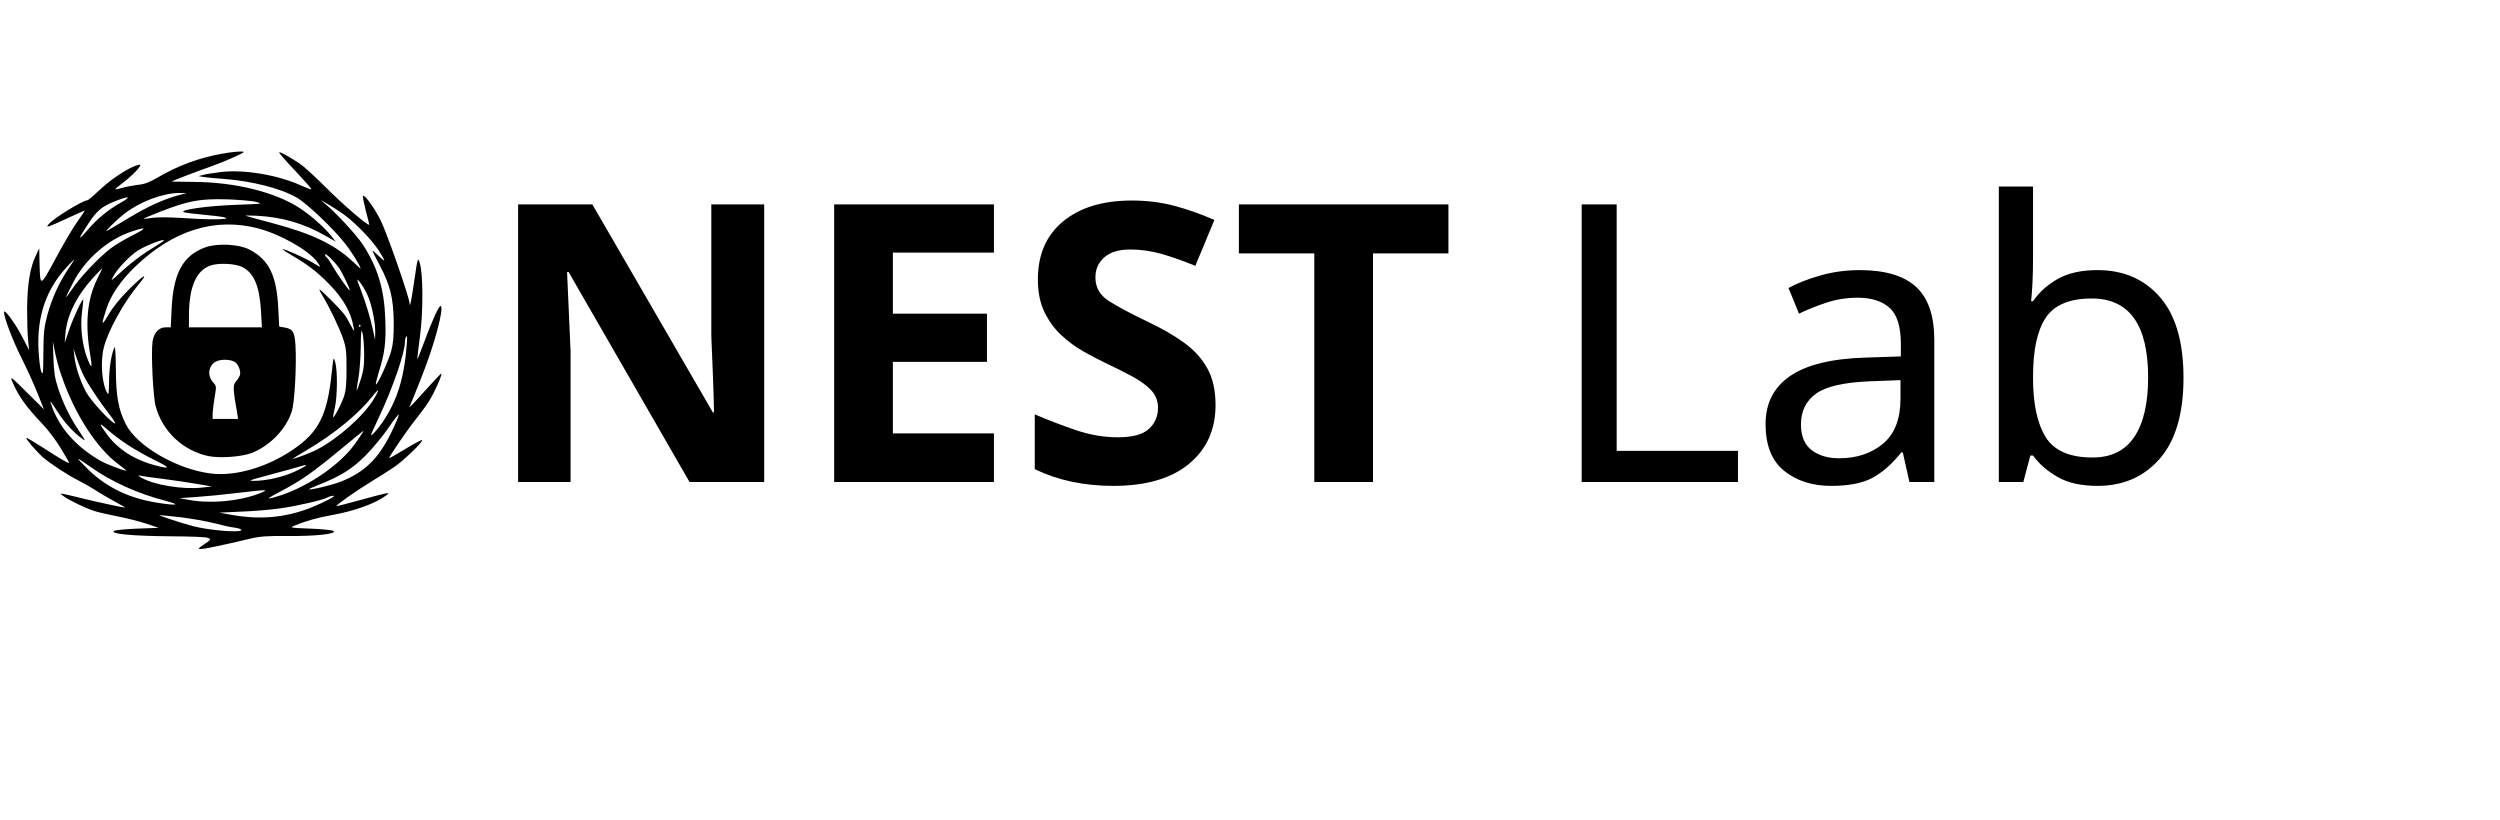
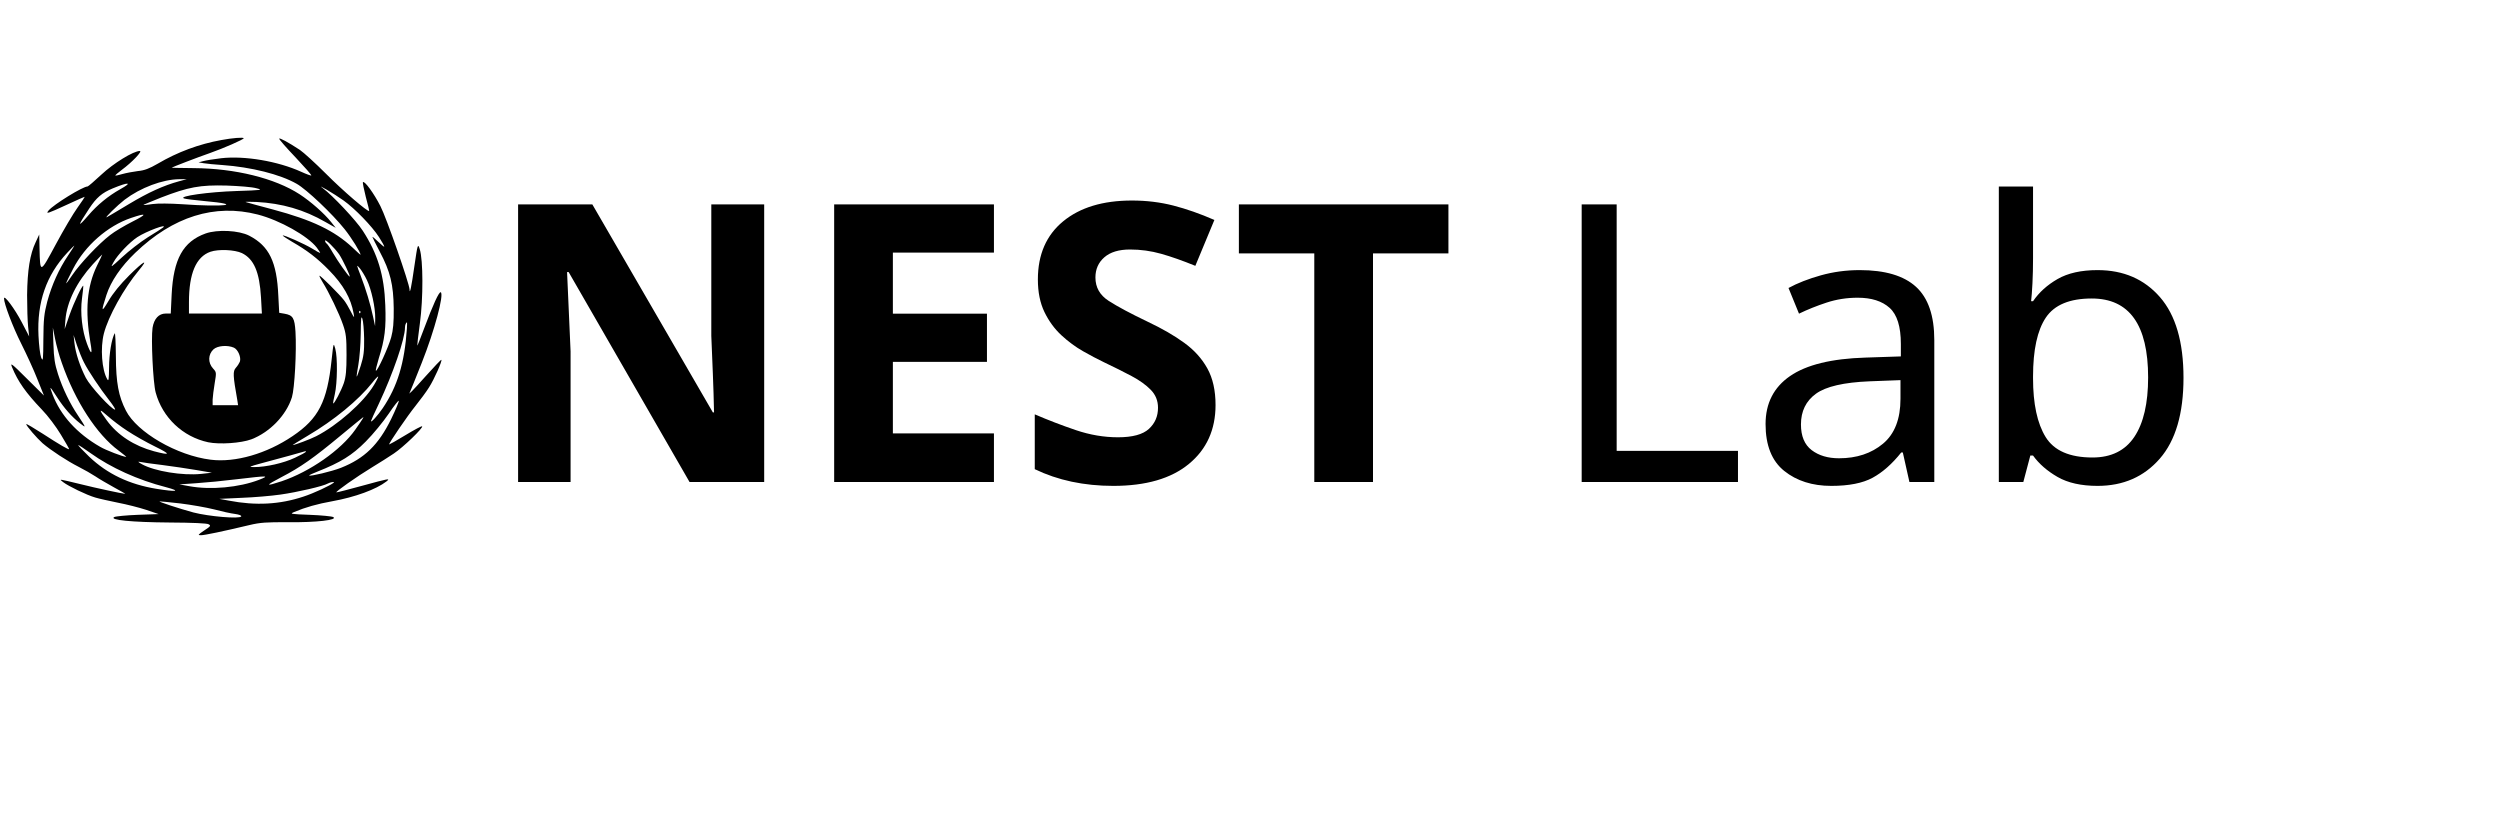
- <svg xmlns="http://www.w3.org/2000/svg" width="2360" height="774" xml:space="preserve" overflow="hidden">
-   <g transform="translate(-1292 -770)">
+ <svg xmlns="http://www.w3.org/2000/svg" width="2360" height="775" xml:space="preserve" overflow="hidden">
+   <g transform="translate(-1292 -783)">
    <g>
      <g>
        <g>
          <g>
            <path d="M207.73 378.629C186.803 374.862 166.435 367.329 147.741 356.307 139.789 351.704 135.185 349.89 128.907 349.332 124.442 348.774 117.886 347.518 114.398 346.542 111.05 345.565 107.98 344.868 107.701 345.147 107.562 345.426 110.352 347.937 113.979 350.587 123.466 357.563 133.65 368.305 130.86 368.305 124.861 368.305 106.027 356.726 94.588 345.984 88.031 339.845 82.171 334.823 81.613 334.823 77.149 334.823 49.526 317.803 44.783 312.083 41.853 308.456 43.806 309.153 61.663 317.384 70.731 321.569 78.404 325.057 78.823 325.057 79.102 325.057 76.172 320.453 72.126 314.873 68.081 309.293 58.873 293.668 51.618 280.135 36.691 252.373 36.831 252.373 36.273 276.229L35.993 289.482 32.645 282.228C27.204 270.788 24.833 255.581 24.554 232.283 24.554 220.844 24.972 207.311 25.53 202.289L26.507 193.221 19.531 206.614C12.835 219.448 2.93 232.702 2.79 229.214 2.651 224.471 11.021 202.289 18.973 186.524 23.856 176.759 30.832 161.692 34.18 153.042L40.458 137.417 24.275 153.46C9.626 168.109 8.371 168.946 10.463 163.924 15.904 150.67 23.438 139.928 38.505 124.163 44.085 118.444 52.037 107.841 56.362 100.586 60.687 93.471 64.174 87.333 64.174 86.914 64.174 85.798 54.688 91.379 39.481 101.284 30.832 106.864 23.717 111.05 23.717 110.492 23.717 108.817 33.761 97.238 39.063 92.495 46.875 85.798 62.361 75.614 73.103 70.173 78.544 67.383 85.659 63.337 89.007 61.105 92.216 58.873 100.168 54.269 106.446 50.782 112.724 47.433 117.467 44.643 117.048 44.643 115.095 44.643 89.007 50.223 75.196 53.711 53.293 59.013 54.548 58.873 58.594 55.664 63.477 51.898 80.636 43.527 88.868 41.155 92.495 40.039 102.121 37.947 110.213 36.273 118.304 34.738 130.302 31.669 136.719 29.576L148.578 25.53 128.907 24.833C118.165 24.414 108.12 23.438 106.725 22.74 101.702 19.95 123.187 17.857 158.901 17.578 180.665 17.439 194.197 16.881 195.732 15.904 198.104 14.649 197.545 13.951 191.547 10.045 185.548 5.999 185.269 5.58 188.477 5.58 191.965 5.58 209.264 9.208 234.376 15.207 244.281 17.578 250.42 17.997 270.648 17.857 297.016 17.578 318.082 19.95 313.199 22.74 311.804 23.438 301.899 24.414 291.156 24.833 272.741 25.53 272.044 25.67 276.368 27.483 286.971 31.948 298.271 35.156 312.362 37.668 333.986 41.574 353.657 48.828 363.422 56.362 367.468 59.571 365.654 59.152 340.682 52.316 328.126 48.828 317.105 46.038 316.268 46.038 314.315 46.038 335.66 61.105 350.169 69.894 356.586 73.8 365.654 79.52 370.398 82.729 379.187 88.589 398.439 107.143 397.044 108.399 396.626 108.817 389.511 105.051 381.28 100.028 373.048 95.006 366.073 91.1 365.934 91.239 365.236 91.937 383.233 118.304 390.766 127.651 395.091 133.092 400.95 140.905 403.601 145.229 408.484 152.902 416.157 170.202 415.18 171.178 414.901 171.457 408.205 164.482 400.253 155.553 387.418 141.184 383.512 137.277 385.465 140.486 385.883 141.184 390.906 153.74 396.765 168.528 408.763 198.801 417.831 232.841 414.622 234.934 413.088 235.911 407.228 223.076 398.858 200.615 395.51 191.686 392.719 184.432 392.44 184.571 392.301 184.85 393.417 194.337 394.951 205.777 398.16 229.354 398.021 265.487 394.812 275.531 392.998 281.112 392.859 280.972 389.79 259.906 386.86 239.259 385.325 232.423 385.186 237.585 384.907 243.444 363.422 305.247 357.702 316.268 351.704 328.126 342.775 340.403 341.24 338.869 340.822 338.45 342.077 332.312 343.891 325.057 345.844 317.942 347.239 311.943 347.1 311.664 345.844 310.548 322.128 330.917 306.363 346.821 296.318 356.865 285.297 366.91 281.809 369.282 271.067 376.397 262.278 381.14 262.278 379.884 262.278 379.047 269.253 371.095 277.763 362.167 286.274 353.099 292.97 345.565 292.551 345.147 292.272 344.868 287.948 346.402 283.065 348.634 261.022 358.679 229.633 363.98 207.59 361.469 200.475 360.632 192.802 359.377 190.431 358.679L186.245 357.563 191.128 356.726C193.779 356.307 201.591 355.47 208.567 355.052 235.911 353.099 263.115 346.263 278.74 337.334 288.087 332.033 312.222 309.153 323.941 294.505 330.498 286.274 339.008 272.602 339.008 270.23 339.008 270.09 335.52 273.16 331.335 277.205 314.315 293.11 293.389 303.154 256.419 313.059 243.863 316.408 232.423 319.477 230.888 320.035 229.354 320.453 233.957 320.453 240.933 320.174 264.789 318.919 285.716 312.92 305.944 301.201L315.571 295.76 311.246 301.201C304.689 309.432 291.993 320.593 281.53 327.429 258.093 342.635 220.704 351.843 181.781 352.122 170.202 352.262 160.715 352.401 160.854 352.541 161.552 353.099 185.269 362.306 196.987 366.352 209.683 370.816 228.796 379.187 228.796 380.303 228.796 381.419 218.053 380.582 207.73 378.629ZM167.83 339.706C153.181 335.66 139.231 329.382 120.397 318.082 109.794 311.664 100.586 306.223 99.749 305.805 96.82 304.41 109.794 317.105 116.49 322.267 131.557 333.707 152.344 341.519 168.109 341.659L175.084 341.659 167.83 339.706ZM112.305 332.172C101.144 325.894 90.542 317.245 82.171 307.339 71.708 295.202 71.987 297.155 83.148 314.036 89.984 324.36 95.006 328.684 105.33 333.009 120.536 339.287 124.442 338.869 112.305 332.172ZM240.654 333.149C247.35 331.475 246.513 331.335 221.82 330.498 195.732 329.661 166.853 325.615 172.434 323.523 173.829 322.965 182.757 321.848 191.965 321.011 229.493 317.663 211.078 315.152 170.202 318.082 159.459 318.779 147.741 318.919 142.997 318.221 138.393 317.524 134.487 317.105 134.208 317.384 134.069 317.524 141.602 320.593 150.949 324.36 176.619 334.265 187.501 336.357 212.752 335.66 224.331 335.241 236.887 334.265 240.654 333.149ZM322.965 321.569C333.707 313.896 349.75 297.295 356.307 287.111 359.098 282.786 361.33 278.74 361.33 278.042 361.33 277.484 358.819 279.577 355.749 282.507 352.68 285.436 350.169 287.669 350.169 287.111 350.169 286.692 353.378 280.414 357.144 273.16 367.05 254.465 369.979 242.189 370.258 219.728 370.398 206.335 369.7 199.22 367.887 192.523 365.375 183.176 354.633 159.738 353.378 160.854 353.099 161.273 354.354 166.435 356.168 172.573 361.888 190.57 363.143 201.452 362.306 222.657 361.33 251.117 355.052 271.486 341.101 292.97 334.683 302.875 312.641 326.313 303.433 333.149 296.179 338.45 314.175 327.847 322.965 321.569ZM242.049 308.316C262.975 302.875 289.203 288.087 297.713 277.066 299.806 274.276 301.201 272.044 300.783 272.044 300.364 272.044 297.016 273.857 293.249 276.229 286.134 280.554 266.463 289.343 265.626 288.506 265.347 288.227 269.393 285.576 274.555 282.507 288.645 274.415 298.132 267.161 309.293 255.721 322.686 242.049 329.94 229.214 332.451 214.845 333.288 210.241 333.149 210.241 329.661 216.937 327.708 220.844 324.918 225.447 323.383 227.401 319.477 232.562 300.922 251.117 300.225 250.559 299.945 250.28 301.341 247.49 303.154 244.56 309.014 235.213 318.919 214.705 322.407 204.381 325.336 196.011 325.755 191.965 325.755 175.782 325.755 161.133 325.197 155.274 323.244 149.275 320.732 142.021 314.036 129.186 313.199 130.023 312.92 130.302 313.617 134.208 314.733 138.812 317.105 149.136 317.384 173.689 315.152 181.641 313.478 187.64 313.478 187.501 311.664 170.899 307.479 131.557 299.387 115.653 274.973 99.191 250.559 82.59 220.844 73.94 197.685 76.87 165.877 80.776 128.209 102.679 117.746 123.187 110.771 136.859 108.399 149.275 108.259 174.666 108.12 187.501 107.701 197.127 107.143 196.15 104.214 190.989 101.842 176.48 101.842 163.924 101.702 152.623 101.423 150.531 100.168 152.763 95.006 161.552 93.471 182.339 96.959 196.011 101.144 212.194 115.653 238.422 130.023 255.721 139.51 267.161 134.766 264.65 120.955 250.978 112.166 242.189 105.609 234.097 101.284 226.703 94.448 215.124 94.169 216.24 99.331 232.283 103.516 245.258 113.003 259.209 126.535 272.183 162.11 306.363 201.452 318.779 242.049 308.316ZM123.884 301.62C116.49 297.853 107.004 292.272 102.819 288.924 92.076 280.693 74.359 261.859 67.244 251.257 64.035 246.374 61.384 242.886 61.384 243.444 61.384 244.002 64.314 250.141 67.941 257.116 79.241 279.019 100.447 297.574 122.629 305.107 137.696 310.269 138.114 308.735 123.884 301.62ZM152.763 296.039C151.926 295.342 145.508 291.156 138.393 286.832 131.278 282.367 120.397 273.857 114.119 267.998 103.237 257.953 102.819 257.674 106.027 263.254 109.794 270.23 121.094 282.088 128.488 286.971 136.998 292.551 157.646 300.225 152.763 296.039ZM318.779 270.788C321.988 266.045 329.801 249.722 328.684 249.722 327.708 249.722 317.105 264.789 312.78 272.323 310.269 276.787 307.618 280.693 306.781 281.112 306.084 281.67 305.526 282.646 305.526 283.623 305.526 285.576 314.315 277.066 318.779 270.788ZM63.198 269.672C54.548 256.837 47.852 241.91 43.527 226.005 40.597 214.566 40.039 209.683 39.9 190.71 39.76 170.76 39.621 169.086 37.807 173.271 36.831 175.782 35.714 185.129 35.296 193.918 33.761 225.447 42.69 251.117 62.361 272.183 65.849 275.95 68.918 279.019 69.057 279.019 69.336 279.019 66.686 274.834 63.198 269.672ZM90.402 259.906C80.915 240.235 79.102 217.774 84.264 187.361 86.356 175.782 85.101 175.363 81.055 186.245 76.451 198.522 74.498 215.542 76.312 229.075 77.149 235.353 77.707 240.793 77.567 241.072 76.591 241.91 68.778 225.447 64.593 213.589L59.989 200.196 60.687 208.846C62.082 226.005 71.289 244.56 86.496 261.301 91.239 266.463 95.285 270.648 95.424 270.648 95.564 270.648 93.332 265.766 90.402 259.906ZM345.007 246.374C349.192 237.724 352.959 220.425 352.82 210.38L352.68 202.986 350.727 212.054C348.216 223.773 344.17 237.306 339.008 250.838 334.962 261.301 334.962 261.441 338.311 257.535 340.124 255.302 343.193 250.28 345.007 246.374ZM338.59 215.263C338.032 214.845 337.613 215.263 337.613 216.24 337.613 217.216 338.032 217.635 338.59 217.216 339.008 216.658 339.008 215.821 338.59 215.263ZM342.356 191.128C342.496 179.27 341.938 174.387 339.148 165.598 337.334 159.738 335.52 154.995 335.381 155.274 335.102 155.553 335.799 160.575 336.916 166.574 338.032 172.573 339.008 185.687 339.148 195.732 339.287 210.241 339.566 213.31 340.682 209.962 341.519 207.73 342.217 199.22 342.356 191.128ZM382.675 200.615C380.442 167.83 373.746 146.066 359.935 125.559 355.191 118.583 348.774 111.468 348.774 113.282 348.774 113.7 352.122 121.094 356.307 129.883 369.561 158.064 380.861 190.989 380.861 201.452 380.861 203.963 381.838 206.474 382.814 206.474 382.954 206.474 382.814 203.823 382.675 200.615ZM57.338 168.109C69.894 131.976 90.402 100.586 110.771 85.519 115.235 82.171 118.444 79.52 118.025 79.52 115.374 79.52 98.912 85.798 93.471 89.007 71.568 101.563 56.083 118.723 48.549 138.533 45.341 147.183 45.62 146.904 52.874 135.743 59.431 125.559 66.686 117.328 74.498 111.189 80.497 106.446 80.358 106.725 72.545 118.583 65.011 129.744 58.036 144.113 53.711 157.646 50.642 167.132 49.805 172.713 49.386 185.548L48.828 201.591 50.921 191.128C52.037 185.269 54.827 174.945 57.338 168.109ZM78.125 168.807C82.171 160.715 93.332 143.974 101.981 132.953 105.748 128.07 108.259 124.163 107.422 124.163 104.214 124.163 84.124 146.066 79.939 154.158 74.498 164.761 70.313 177.177 69.197 186.943L68.36 194.616 71.568 184.85C73.382 179.549 76.312 172.294 78.125 168.807ZM351.424 147.043C341.938 131.139 317.105 109.236 297.155 99.052 291.714 96.262 276.926 90.681 274.973 90.681 274.694 90.681 280.833 94.588 288.924 99.331 314.036 114.119 337.055 133.092 350.169 149.694 352.82 153.181 355.331 155.693 355.61 155.414 355.889 155.135 354.075 151.368 351.424 147.043ZM367.887 115.374C355.889 90.821 342.635 77.986 320.453 69.197 311.943 65.849 291.575 60.966 290.459 61.942 290.319 62.221 293.668 63.895 298.132 65.57 320.035 74.219 331.056 81.055 343.891 94.029 350.866 101.005 360.493 112.863 365.515 120.257 370.537 127.791 374.862 133.232 375.002 132.395 375.281 131.697 372.072 124.024 367.887 115.374ZM119.141 104.074C125.419 99.889 136.998 93.332 144.95 89.426 160.296 81.892 160.157 80.636 144.253 84.822 125.559 89.844 109.794 100.028 99.61 114.119 91.797 124.722 92.076 125.698 100.447 118.165 104.493 114.537 112.863 108.12 119.141 104.074ZM340.961 115.514C340.403 114.537 337.334 109.934 333.986 105.19 320.453 85.938 291.296 65.57 264.51 56.501 248.885 51.34 248.885 52.316 264.371 60.408 282.367 69.755 294.505 78.265 320.174 99.61 331.754 109.096 341.24 117.048 341.519 117.048 341.798 117.188 341.519 116.351 340.961 115.514ZM84.264 83.148C103.516 69.336 128.907 57.757 155.553 50.921 170.202 47.015 165.598 46.317 146.485 49.386 120.815 53.572 100.168 63.477 83.148 79.66 77.009 85.659 72.266 90.542 72.824 90.681 73.382 90.681 78.404 87.333 84.264 83.148ZM287.39 84.403C287.39 83.845 282.786 81.334 277.066 78.683 266.463 73.661 249.862 69.894 238.561 69.894 232.981 69.894 233.678 70.313 245.537 73.522 261.859 77.846 286.553 84.682 287.111 84.961 287.25 84.961 287.39 84.822 287.39 84.403ZM152.065 71.847C161.692 70.592 176.061 68.499 184.153 67.104L198.801 64.593 188.756 63.477C171.039 61.663 144.811 65.988 132.953 72.545 129.046 74.638 128.628 75.335 131.139 74.777 133.092 74.359 142.439 72.963 152.065 71.847ZM243.305 57.897C224.471 50.642 197.685 48.131 177.317 51.898L168.109 53.572 184.153 54.688C192.942 55.246 210.241 56.92 222.518 58.455 251.954 61.942 253.628 61.942 243.305 57.897ZM313.757 55.246C310.688 52.595 294.923 45.201 285.018 41.992 262.836 34.598 240.235 33.343 214.845 38.226L205.777 39.9 226.703 40.876C238.282 41.295 254.744 42.69 263.394 43.946 279.298 46.178 303.991 51.898 308.177 54.409 310.269 55.664 315.013 56.362 313.757 55.246ZM169.086 35.575C179.27 34.319 193.5 31.808 200.754 29.994 208.009 28.041 216.937 26.088 220.565 25.67 224.61 25.112 226.982 24.135 226.424 23.298 224.889 20.787 195.871 23.298 181.362 27.065 168.528 30.553 147.601 37.389 149.554 37.528 149.973 37.668 158.762 36.691 169.086 35.575Z" fill="#000000" fill-rule="nonzero" fill-opacity="1" transform="matrix(1.00113 0 0 -1 1293 1293.83)" />
            <path d="M192.942 290.459C171.597 282.786 162.529 266.324 160.854 232.702L160.017 214.845 155.274 214.845C148.717 214.845 144.253 209.962 142.858 201.452 141.323 190.849 143.276 149.694 145.787 140.347 152.205 116.63 171.318 98.494 195.313 93.332 206.056 91.1 226.284 92.495 236.05 96.122 253.489 102.819 268.974 118.862 274.276 135.882 276.787 143.974 278.74 179.409 277.624 197.685 276.787 210.659 275.252 213.31 267.161 214.705L262.278 215.542 261.441 231.586C260.046 263.673 252.791 278.601 233.957 288.366 224.192 293.389 204.102 294.365 192.942 290.459ZM227.122 271.904C238.422 266.324 243.723 254.186 245.118 229.912L245.955 214.845 211.636 214.845 177.177 214.845 177.177 225.726C177.177 252.652 183.874 268.416 197.406 273.16 205.079 275.81 220.286 275.113 227.122 271.904ZM219.588 182.618C223.494 180.804 226.563 173.41 225.168 169.365 224.61 167.969 222.936 165.319 221.402 163.645 218.472 160.296 218.611 156.53 222.797 132.953L223.494 128.349 211.496 128.349 199.499 128.349 199.499 133.65C199.638 136.44 200.475 143.416 201.452 149.136 203.126 159.18 203.126 159.459 199.917 162.947 194.895 168.388 195.174 176.34 200.336 181.083 204.242 184.571 213.589 185.269 219.588 182.618Z" fill="#000000" fill-rule="nonzero" fill-opacity="1" transform="matrix(1.00113 0 0 -1 1293 1293.83)" />
          </g>
        </g>
      </g>
-       <text fill="#000000" fill-opacity="1" font-family="Manrope,Manrope_MSFontService,sans-serif" font-style="normal" font-variant="normal" font-weight="700" font-stretch="normal" font-size="367" text-anchor="start" direction="ltr" writing-mode="lr-tb" unicode-bidi="normal" text-decoration="none" transform="matrix(1 0 0 1 1748.05 1225)">NEST </text>
-       <text fill="#000000" fill-opacity="1" font-family="Manrope,Manrope_MSFontService,sans-serif" font-style="normal" font-variant="normal" font-weight="400" font-stretch="normal" font-size="367" text-anchor="start" direction="ltr" writing-mode="lr-tb" unicode-bidi="normal" text-decoration="none" transform="matrix(1 0 0 1 2749.51 1225)">Lab</text>
-       <text fill="#000000" fill-opacity="1" font-family="Manrope,Manrope_MSFontService,sans-serif" font-style="normal" font-variant="normal" font-weight="400" font-stretch="normal" font-size="367" text-anchor="start" direction="ltr" writing-mode="lr-tb" unicode-bidi="normal" text-decoration="none" transform="matrix(1 0 0 1 3357.94 1225)"> </text>
+       <text fill="#000000" fill-opacity="1" font-family="Manrope,Manrope_MSFontService,sans-serif" font-style="normal" font-variant="normal" font-weight="700" font-stretch="normal" font-size="367" text-anchor="start" direction="ltr" writing-mode="lr-tb" unicode-bidi="normal" text-decoration="none" transform="matrix(1 0 0 1 1748.05 1238)">NEST </text>
+       <text fill="#000000" fill-opacity="1" font-family="Manrope,Manrope_MSFontService,sans-serif" font-style="normal" font-variant="normal" font-weight="400" font-stretch="normal" font-size="367" text-anchor="start" direction="ltr" writing-mode="lr-tb" unicode-bidi="normal" text-decoration="none" transform="matrix(1 0 0 1 2749.51 1238)">Lab</text>
+       <text fill="#000000" fill-opacity="1" font-family="Manrope,Manrope_MSFontService,sans-serif" font-style="normal" font-variant="normal" font-weight="400" font-stretch="normal" font-size="367" text-anchor="start" direction="ltr" writing-mode="lr-tb" unicode-bidi="normal" text-decoration="none" transform="matrix(1 0 0 1 3357.94 1238)"> </text>
    </g>
  </g>
</svg>
